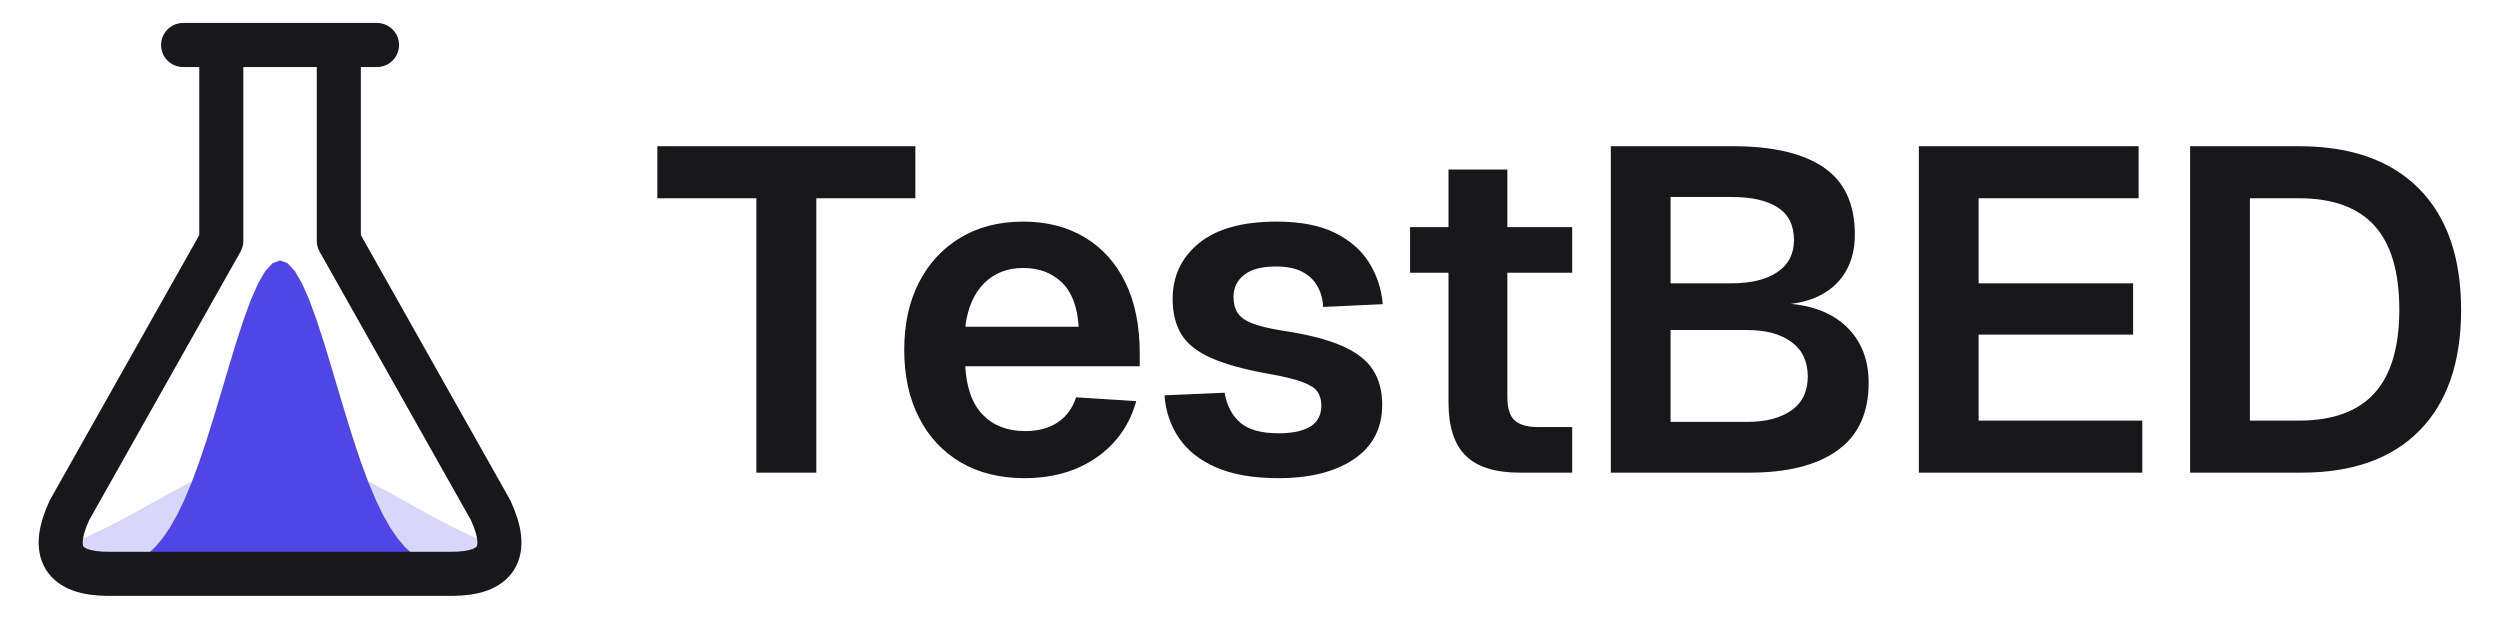
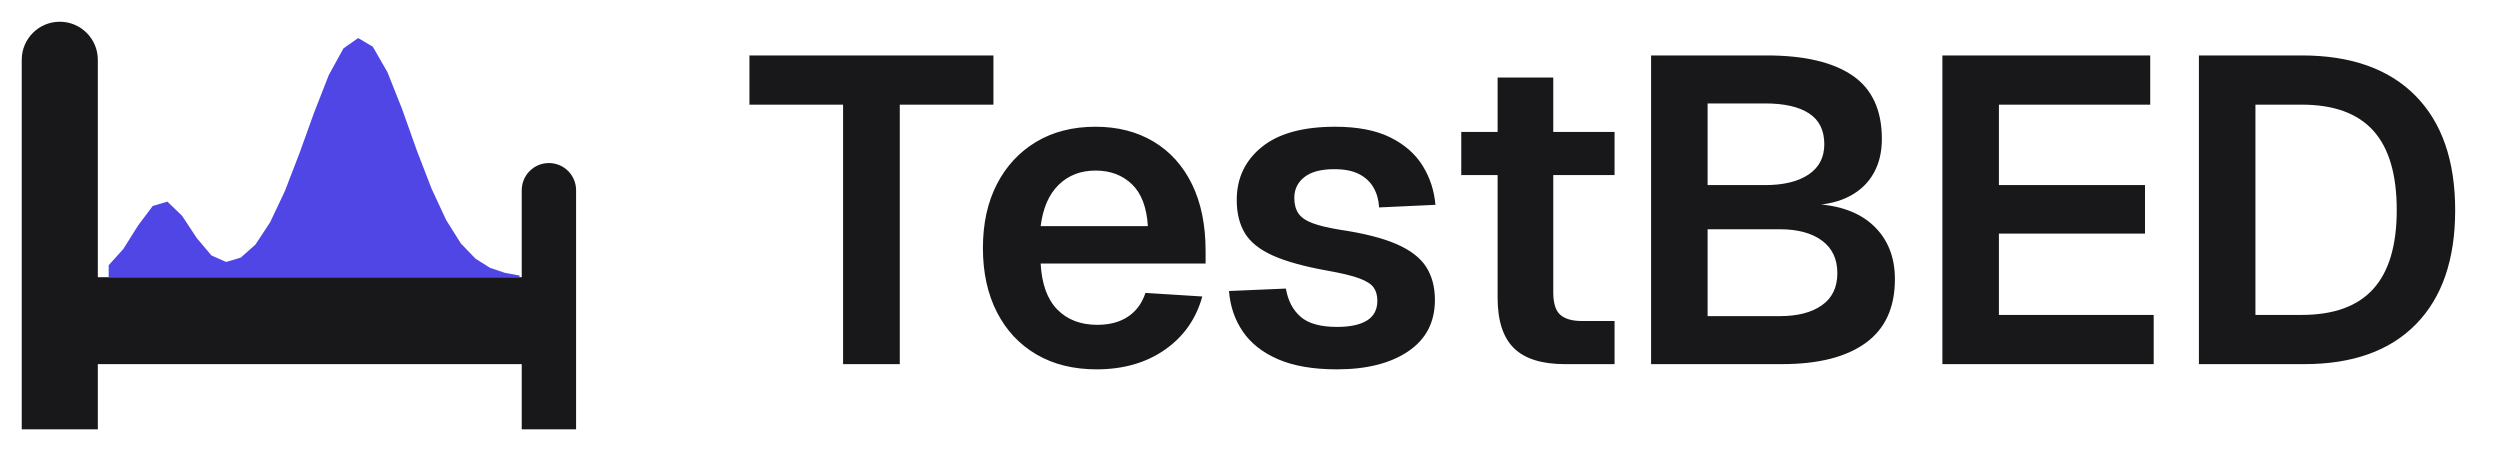
- <svg xmlns="http://www.w3.org/2000/svg" viewBox="0 0 435 108" width="435" height="108">
-   <style>.ink{fill:#18181B}.ink-s{stroke:#18181B}.acc{fill:#4F46E5}
- @media (prefers-color-scheme: dark){.ink{fill:#FAFAFA}.ink-s{stroke:#FAFAFA}.acc{fill:#818CF8}}</style>
-   <g transform="translate(-2.39,-0.69) scale(0.852)">
-     <defs>
-       <clipPath id="fl">
-         <path d="M48 10 v40 l-31 55 q-6 13 8 13 h70 q14 0 8 -13 l-31 -55 v-40 Z" />
-       </clipPath>
-     </defs>
-     <g clip-path="url(#fl)">
-       <path d="M0,118 L0.00,116.33 L1.50,116.09 L3.00,115.83 L4.50,115.54 L6.00,115.22 L7.50,114.88 L9.00,114.49 L10.50,114.08 L12.00,113.63 L13.50,113.15 L15.00,112.63 L16.50,112.08 L18.00,111.49 L19.50,110.87 L21.00,110.21 L22.50,109.52 L24.00,108.80 L25.50,108.05 L27.00,107.27 L28.50,106.48 L30.00,105.67 L31.50,104.84 L33.00,104.00 L34.50,103.16 L36.00,102.33 L37.50,101.50 L39.00,100.68 L40.50,99.88 L42.00,99.11 L43.50,98.38 L45.00,97.68 L46.50,97.03 L48.00,96.42 L49.50,95.88 L51.00,95.40 L52.50,94.98 L54.00,94.63 L55.50,94.36 L57.00,94.16 L58.50,94.04 L60.00,94.00 L61.50,94.04 L63.00,94.16 L64.50,94.36 L66.00,94.63 L67.50,94.98 L69.00,95.40 L70.50,95.88 L72.00,96.42 L73.50,97.03 L75.00,97.68 L76.50,98.38 L78.00,99.11 L79.50,99.88 L81.00,100.68 L82.50,101.50 L84.00,102.33 L85.50,103.16 L87.00,104.00 L88.50,104.84 L90.00,105.67 L91.50,106.48 L93.00,107.27 L94.50,108.05 L96.00,108.80 L97.50,109.52 L99.00,110.21 L100.50,110.87 L102.00,111.49 L103.50,112.08 L105.00,112.63 L106.50,113.15 L108.00,113.63 L109.50,114.08 L111.00,114.49 L112.50,114.88 L114.00,115.22 L115.50,115.54 L117.00,115.83 L118.50,116.09 L120.00,116.33 L120,118 Z" class="acc" opacity="0.22" />
-       <path d="M0,118 L0.00,118.00 L1.50,118.00 L3.00,118.00 L4.50,118.00 L6.00,118.00 L7.50,118.00 L9.00,118.00 L10.50,117.99 L12.00,117.99 L13.50,117.98 L15.00,117.97 L16.50,117.95 L18.00,117.92 L19.50,117.87 L21.00,117.80 L22.50,117.69 L24.00,117.52 L25.50,117.29 L27.00,116.96 L28.50,116.50 L30.00,115.87 L31.50,115.03 L33.00,113.93 L34.50,112.52 L36.00,110.75 L37.50,108.56 L39.00,105.92 L40.50,102.80 L42.00,99.20 L43.50,95.14 L45.00,90.66 L46.50,85.87 L48.00,80.87 L49.50,75.82 L51.00,70.88 L52.50,66.26 L54.00,62.14 L55.50,58.72 L57.00,56.14 L58.50,54.54 L60.00,54.00 L61.50,54.54 L63.00,56.14 L64.50,58.72 L66.00,62.14 L67.50,66.26 L69.00,70.88 L70.50,75.82 L72.00,80.87 L73.50,85.87 L75.00,90.66 L76.50,95.14 L78.00,99.20 L79.50,102.80 L81.00,105.92 L82.50,108.56 L84.00,110.75 L85.50,112.52 L87.00,113.93 L88.50,115.03 L90.00,115.87 L91.50,116.50 L93.00,116.96 L94.50,117.29 L96.00,117.52 L97.50,117.69 L99.00,117.80 L100.50,117.87 L102.00,117.92 L103.50,117.95 L105.00,117.97 L106.50,117.98 L108.00,117.99 L109.50,117.99 L111.00,118.00 L112.50,118.00 L114.00,118.00 L115.50,118.00 L117.00,118.00 L118.50,118.00 L120.00,118.00 L120,118 Z" class="acc" />
-     </g>
-     <path d="M48 10 v40 l-31 55 q-6 13 8 13 h70 q14 0 8 -13 l-31 -55 v-40" fill="none" class="ink-s" stroke-width="9" stroke-linejoin="round" stroke-linecap="round" />
-     <path d="M40.2 10 h39.6" class="ink-s" stroke-width="9" stroke-linecap="round" />
-   </g>
-   <path class="ink" transform="translate(113.48,82.24)" d="M18.128 0.0V-47.744H0.896V-56.8H45.792V-47.744H28.56V0.0ZM64.768 0.96Q58.384 0.96 53.688 -1.792Q48.992 -4.544 46.424 -9.576Q43.856 -14.608 43.856 -21.36Q43.856 -28.112 46.424 -33.104Q48.992 -38.096 53.64 -40.888Q58.288 -43.68 64.576 -43.68Q70.672 -43.68 75.248 -40.952Q79.824 -38.224 82.328 -33.104Q84.832 -27.984 84.832 -20.8V-18.512H54.48Q54.784 -12.864 57.544 -10.048Q60.304 -7.232 64.896 -7.232Q68.32 -7.232 70.584 -8.76Q72.848 -10.288 73.76 -13.104L84.224 -12.448Q82.512 -6.256 77.336 -2.648Q72.16 0.96 64.768 0.96ZM54.48 -25.392H74.208Q73.888 -30.592 71.272 -33.104Q68.656 -35.616 64.576 -35.616Q60.464 -35.616 57.784 -32.984Q55.104 -30.352 54.48 -25.392ZM108.992 0.96Q102.448 0.96 98.168 -0.896Q93.888 -2.752 91.672 -6.008Q89.456 -9.264 89.136 -13.456L99.6 -13.904Q100.176 -10.576 102.312 -8.712Q104.448 -6.848 109.024 -6.848Q112.608 -6.848 114.52 -8.024Q116.432 -9.2 116.432 -11.68Q116.432 -13.136 115.752 -14.096Q115.072 -15.056 113.104 -15.784Q111.136 -16.512 107.328 -17.184Q100.864 -18.336 97.2 -19.984Q93.536 -21.632 92.048 -24.112Q90.56 -26.592 90.56 -30.208Q90.56 -36.208 95.16 -39.944Q99.76 -43.68 108.656 -43.68Q114.832 -43.68 118.776 -41.736Q122.72 -39.792 124.752 -36.528Q126.784 -33.264 127.12 -29.312L116.752 -28.832Q116.656 -30.832 115.76 -32.432Q114.864 -34.032 113.104 -34.952Q111.344 -35.872 108.496 -35.872Q104.864 -35.872 103.008 -34.416Q101.152 -32.96 101.152 -30.592Q101.152 -28.864 101.896 -27.752Q102.64 -26.64 104.488 -25.944Q106.336 -25.248 109.504 -24.736Q116.096 -23.76 119.936 -22.096Q123.776 -20.432 125.4 -17.912Q127.024 -15.392 127.024 -11.808Q127.024 -5.68 122.12 -2.36Q117.216 0.96 108.992 0.96ZM150.928 0.0Q144.56 0.0 141.56 -2.944Q138.56 -5.888 138.56 -12.224V-52.736H148.8V-13.216Q148.8 -10.208 150.096 -9.072Q151.392 -7.936 154.064 -7.936H160.08V0.0ZM131.872 -34.784V-42.72H160.08V-34.784ZM166.8 0.0V-56.8H188.048Q198.448 -56.8 203.856 -53.104Q209.264 -49.408 209.264 -41.424Q209.264 -37.84 207.776 -35.168Q206.288 -32.496 203.456 -30.968Q200.624 -29.44 196.64 -29.248L196.592 -29.472Q203.808 -29.184 207.736 -25.464Q211.664 -21.744 211.664 -15.632Q211.664 -7.776 206.272 -3.888Q200.88 0.0 190.928 0.0ZM177.2 -8.832H190.512Q195.392 -8.832 198.232 -10.832Q201.072 -12.832 201.072 -16.736Q201.072 -20.64 198.248 -22.728Q195.424 -24.816 190.512 -24.816H177.2ZM177.2 -32.944H187.792Q192.88 -32.944 195.776 -34.888Q198.672 -36.832 198.672 -40.464Q198.672 -44.304 195.864 -46.136Q193.056 -47.968 187.792 -47.968H177.2ZM220.4 0.0V-56.8H258.64V-47.744H230.8V-32.944H257.68V-24.016H230.8V-9.056H259.28V0.0ZM267.6 0.0V-56.8H286.512Q300.112 -56.8 307.432 -49.4Q314.752 -42.0 314.752 -28.32Q314.752 -14.72 307.552 -7.36Q300.352 0.0 286.992 0.0ZM278 -9.056H286.512Q295.36 -9.056 299.68 -13.832Q304 -18.608 304 -28.352Q304 -38.192 299.68 -42.968Q295.36 -47.744 286.512 -47.744H278Z" />
+ <svg xmlns="http://www.w3.org/2000/svg" viewBox="4 27 460 83" width="460" height="83">
+   <style>.ink{fill:#18181B}.acc{fill:#4F46E5}
+ @media (prefers-color-scheme: dark){.ink{fill:#FAFAFA}.acc{fill:#818CF8}}</style>
+   <path class="ink" d="M8 106V38a7 7 0 0 1 14 0V106Z" />
+   <rect class="ink" x="18" y="78" width="88" height="16" rx="4" />
+   <path class="ink" d="M100 106V62a5 5 0 0 1 10 0V106Z" />
+   <path class="acc" d="M24.0 75.8 26.7 72.8 29.4 68.5 32.1 64.9 34.8 64.1 37.5 66.7 40.2 70.8 42.9 74.0 45.6 75.2 48.3 74.4 51.0 72.0 53.7 67.9 56.4 62.2 59.1 55.2 61.8 47.7 64.5 40.8 67.2 35.9 69.9 34.0 72.6 35.6 75.3 40.3 78.0 47.1 80.7 54.7 83.4 61.7 86.1 67.5 88.8 71.8 91.5 74.6 94.2 76.3 96.9 77.2 99.6 77.7 V78 H24Z" />
+   <path class="ink" transform="translate(141,94)" d="M18.128 0.0V-47.744H0.896V-56.8H45.792V-47.744H28.56V0.0ZM64.768 0.96Q58.384 0.96 53.688 -1.792Q48.992 -4.544 46.424 -9.576Q43.856 -14.608 43.856 -21.36Q43.856 -28.112 46.424 -33.104Q48.992 -38.096 53.64 -40.888Q58.288 -43.68 64.576 -43.68Q70.672 -43.68 75.248 -40.952Q79.824 -38.224 82.328 -33.104Q84.832 -27.984 84.832 -20.8V-18.512H54.48Q54.784 -12.864 57.544 -10.048Q60.304 -7.232 64.896 -7.232Q68.32 -7.232 70.584 -8.76Q72.848 -10.288 73.76 -13.104L84.224 -12.448Q82.512 -6.256 77.336 -2.648Q72.16 0.96 64.768 0.96ZM54.48 -25.392H74.208Q73.888 -30.592 71.272 -33.104Q68.656 -35.616 64.576 -35.616Q60.464 -35.616 57.784 -32.984Q55.104 -30.352 54.48 -25.392ZM108.992 0.96Q102.448 0.96 98.168 -0.896Q93.888 -2.752 91.672 -6.008Q89.456 -9.264 89.136 -13.456L99.6 -13.904Q100.176 -10.576 102.312 -8.712Q104.448 -6.848 109.024 -6.848Q112.608 -6.848 114.52 -8.024Q116.432 -9.2 116.432 -11.68Q116.432 -13.136 115.752 -14.096Q115.072 -15.056 113.104 -15.784Q111.136 -16.512 107.328 -17.184Q100.864 -18.336 97.2 -19.984Q93.536 -21.632 92.048 -24.112Q90.56 -26.592 90.56 -30.208Q90.56 -36.208 95.16 -39.944Q99.76 -43.68 108.656 -43.68Q114.832 -43.68 118.776 -41.736Q122.72 -39.792 124.752 -36.528Q126.784 -33.264 127.12 -29.312L116.752 -28.832Q116.656 -30.832 115.76 -32.432Q114.864 -34.032 113.104 -34.952Q111.344 -35.872 108.496 -35.872Q104.864 -35.872 103.008 -34.416Q101.152 -32.96 101.152 -30.592Q101.152 -28.864 101.896 -27.752Q102.64 -26.64 104.488 -25.944Q106.336 -25.248 109.504 -24.736Q116.096 -23.76 119.936 -22.096Q123.776 -20.432 125.4 -17.912Q127.024 -15.392 127.024 -11.808Q127.024 -5.68 122.12 -2.36Q117.216 0.96 108.992 0.96ZM150.928 0.0Q144.56 0.0 141.56 -2.944Q138.56 -5.888 138.56 -12.224V-52.736H148.8V-13.216Q148.8 -10.208 150.096 -9.072Q151.392 -7.936 154.064 -7.936H160.08V0.0ZM131.872 -34.784V-42.72H160.08V-34.784ZM166.8 0.0V-56.8H188.048Q198.448 -56.8 203.856 -53.104Q209.264 -49.408 209.264 -41.424Q209.264 -37.84 207.776 -35.168Q206.288 -32.496 203.456 -30.968Q200.624 -29.44 196.64 -29.248L196.592 -29.472Q203.808 -29.184 207.736 -25.464Q211.664 -21.744 211.664 -15.632Q211.664 -7.776 206.272 -3.888Q200.88 0.0 190.928 0.0ZM177.2 -8.832H190.512Q195.392 -8.832 198.232 -10.832Q201.072 -12.832 201.072 -16.736Q201.072 -20.64 198.248 -22.728Q195.424 -24.816 190.512 -24.816H177.2ZM177.2 -32.944H187.792Q192.88 -32.944 195.776 -34.888Q198.672 -36.832 198.672 -40.464Q198.672 -44.304 195.864 -46.136Q193.056 -47.968 187.792 -47.968H177.2ZM220.4 0.0V-56.8H258.64V-47.744H230.8V-32.944H257.68V-24.016H230.8V-9.056H259.28V0.0ZM267.6 0.0V-56.8H286.512Q300.112 -56.8 307.432 -49.4Q314.752 -42.0 314.752 -28.32Q314.752 -14.72 307.552 -7.36Q300.352 0.0 286.992 0.0ZM278 -9.056H286.512Q295.36 -9.056 299.68 -13.832Q304 -18.608 304 -28.352Q304 -38.192 299.68 -42.968Q295.36 -47.744 286.512 -47.744H278Z" />
</svg>
